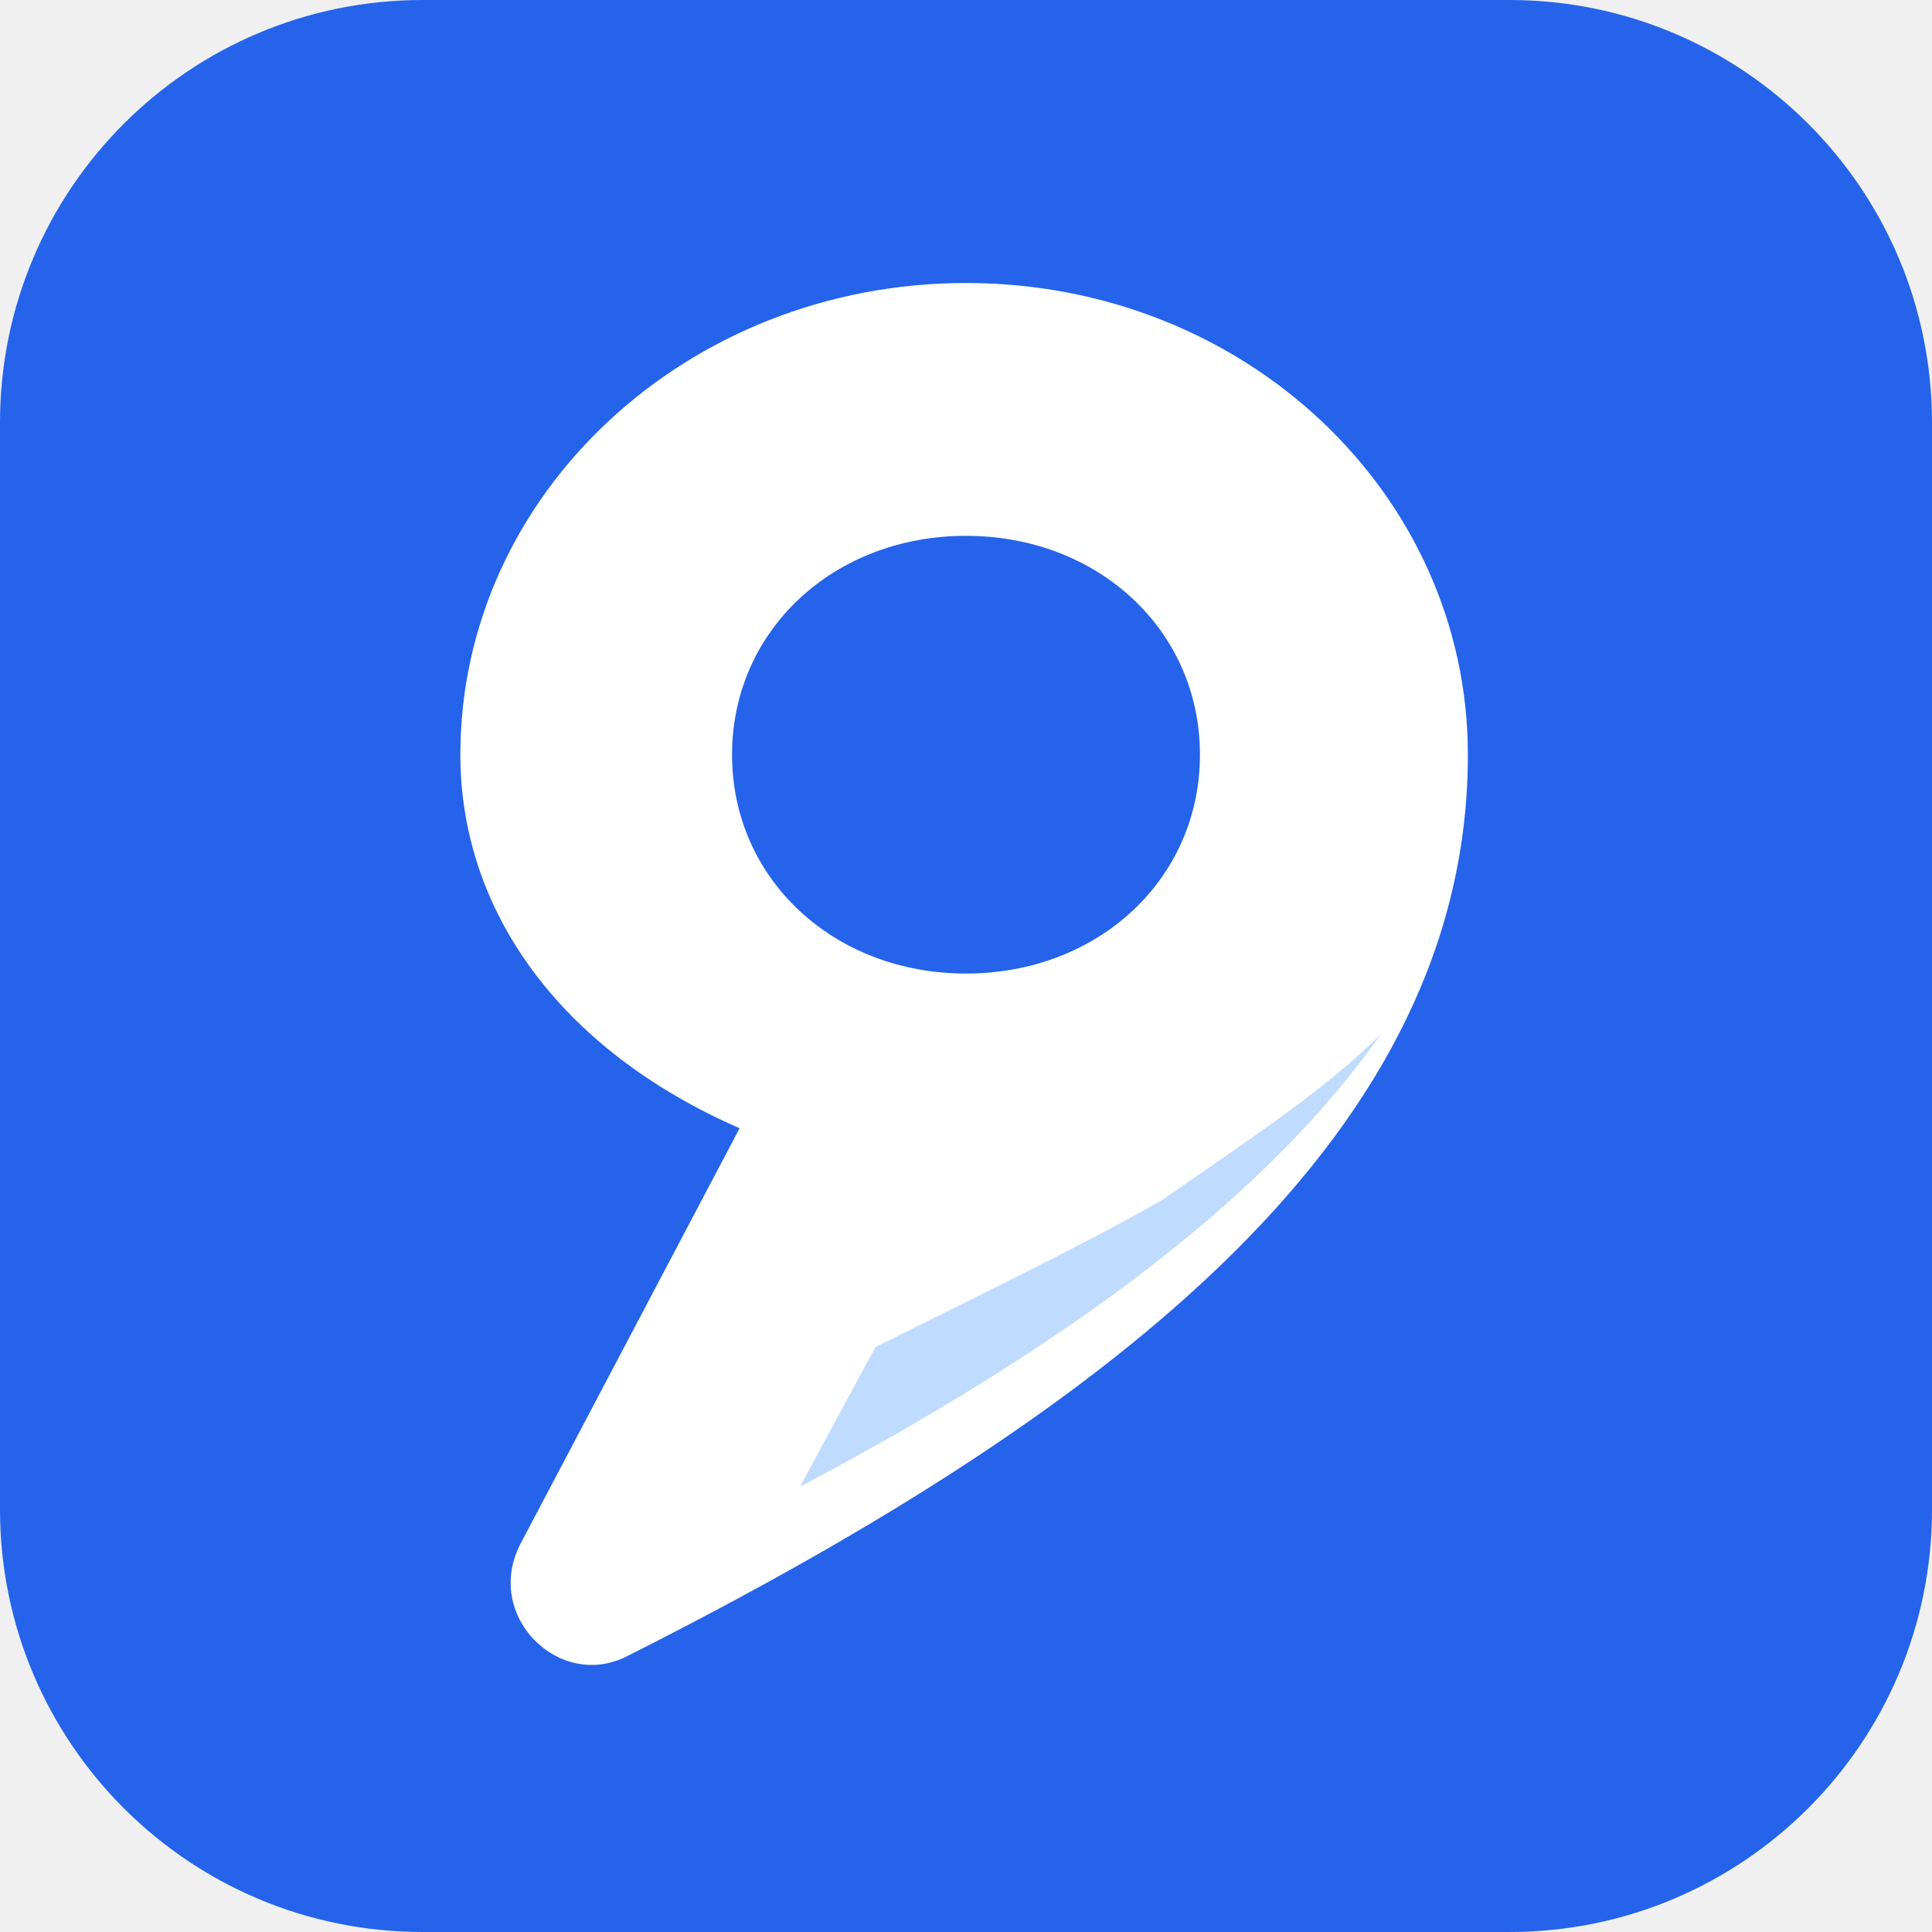
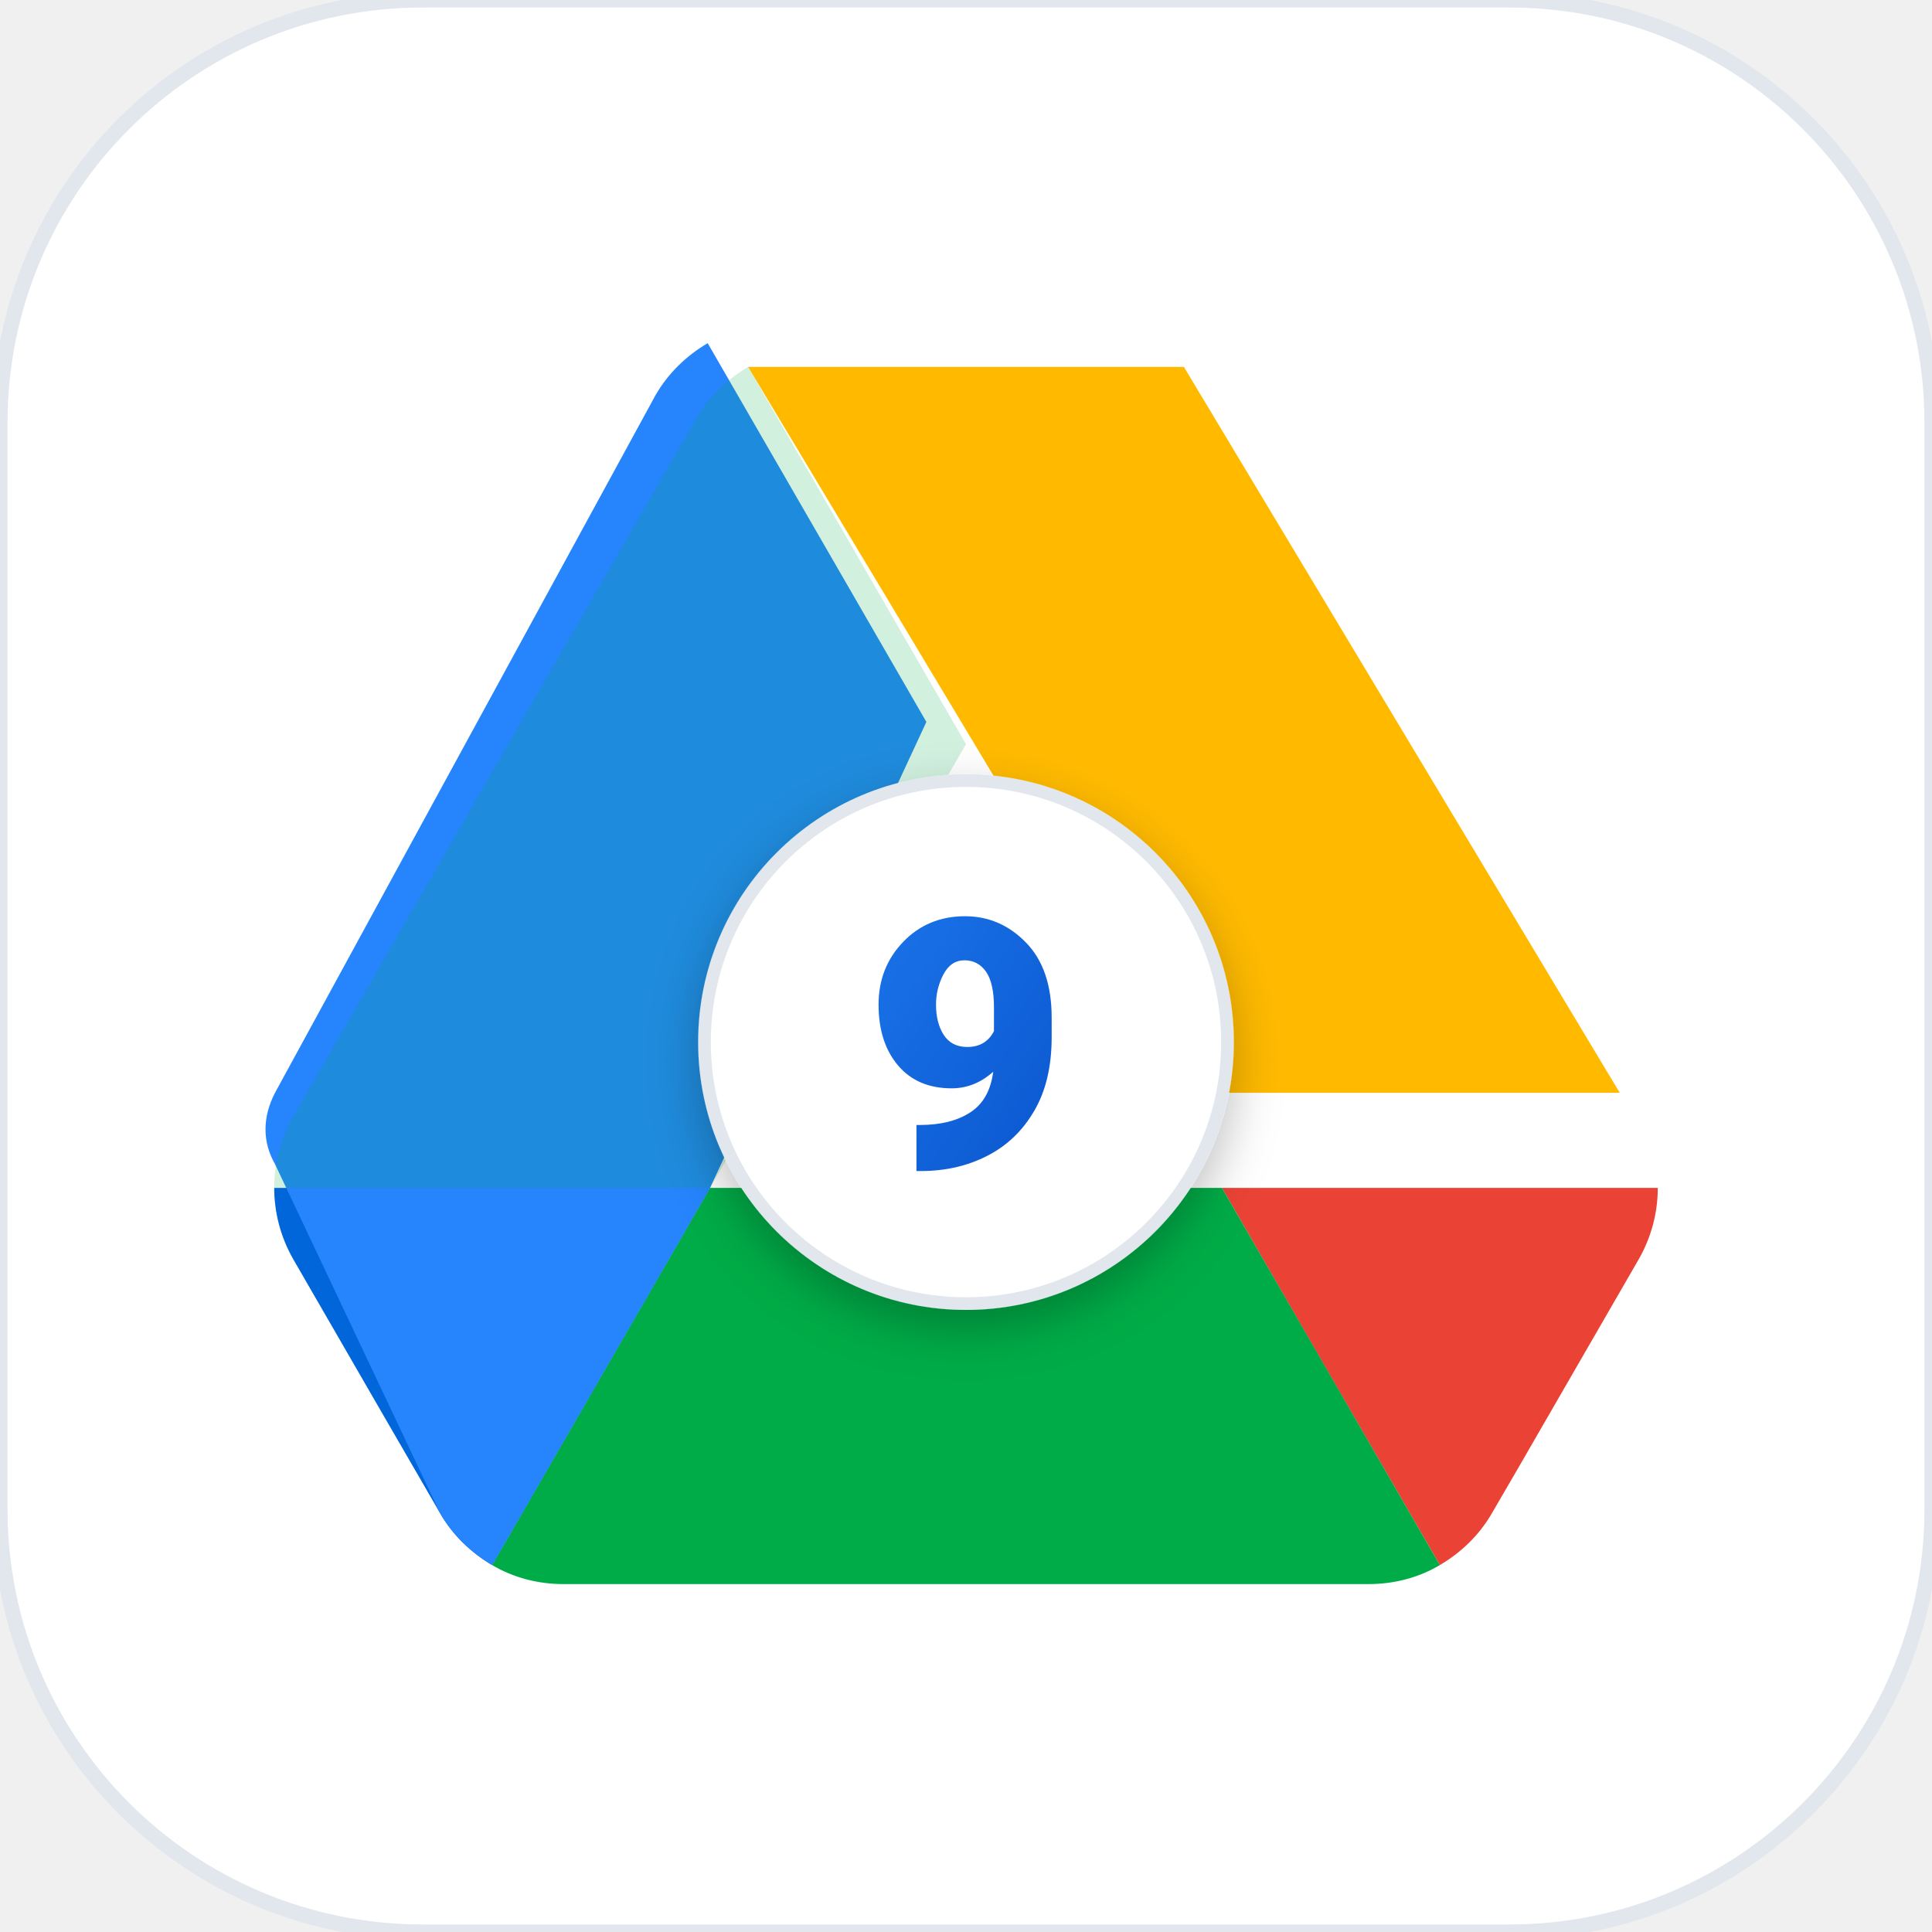
<svg xmlns="http://www.w3.org/2000/svg" viewBox="0 0 512 512" role="img" aria-label="9Drive">
-   <rect width="512" height="512" rx="112" fill="#2563eb" />
-   <path fill="#fff" d="M256 75c74 0 133 56 133 125 0 99-90 172-223 239-18 9-38-11-28-30l58-110c-48-21-74-58-74-99 0-69 60-125 134-125Zm0 67c-35 0-62 25-62 58s27 58 62 58 62-25 62-58-27-58-62-58Z" />
-   <path fill="#bfdbfe" d="M308 318c-21 12-46 24-76 39l-20 37c70-37 123-76 154-120-15 15-35 28-58 44Z" />
+   <rect width="512" height="512" rx="112" fill="#FFFFFF" stroke="#E2E7EE" stroke-width="4" />
+   <g transform="translate(72.67, 92.2) scale(4.2)">
+     <defs>
+       <filter id="pwaShadow512" x="-30%" y="-30%" width="160%" height="160%">
+         <feDropShadow dx="0" dy="1.2" stdDeviation="1.5" flood-opacity="0.25" flood-color="#000000" />
+       </filter>
+       <linearGradient id="pwaBlueGrad512" x1="0%" y1="0%" x2="100%" y2="100%">
+         <stop offset="0%" stop-color="#1A73E8" />
+         <stop offset="100%" stop-color="#0B57D0" />
+       </linearGradient>
+     </defs>
+     <path d="M29.9 1.2h27.5L84.9 47H57.4L29.9 1.2z" fill="#FFBA00" />
+     <path d="M73.55 76.8c1.35-.8 2.5-1.9 3.3-3.3l1.6-2.75 7.65-13.25c.8-1.4 1.2-2.95 1.2-4.5H59.8l5.85 10.15 7.9 13.65z" fill="#EA4335" />
+     <path d="M13.75 76.8c1.35.8 2.9 1.2 4.5 1.2h50.8c1.6 0 3.15-.4 4.5-1.2L59.8 53H27.5L13.75 76.8z" fill="#00AC47" />
+     <path d="M6.6 66.85l3.85 6.65c.8 1.4 1.95 2.5 3.3 3.3l13.75-23.8H0c0 1.55.4 3.1 1.2 4.5l5.4 9.35z" fill="#0066DA" />
+     <path d="M27.5 53l-13.75 23.8c-1.35-.8-2.5-1.9-3.3-3.3L.05 51.5c-.8-1.4-.8-2.95 0-4.5L24.05 3c.8-1.4 1.95-2.5 3.3-3.3l13.8 23.9L27.5 53z" fill="#2684FC" />
+     <path d="M43.65 25L29.9 1.2c-1.35.8-2.5 1.9-3.3 3.3l-25.4 44c-.8 1.4-1.2 2.95-1.2 4.5h27.5L43.65 25z" fill="#00AC47" opacity="0.18" />
+     <circle cx="43.65" cy="43.8" r="16.5" fill="#FFFFFF" stroke="#E2E7EE" stroke-width="0.8" filter="url(#pwaShadow512)" />
+     <text x="43.65" y="44.2" text-anchor="middle" dominant-baseline="central" font-family="'Product Sans', 'Google Sans', 'Roboto', 'Segoe UI', system-ui, sans-serif" font-size="22" font-weight="800" fill="url(#pwaBlueGrad512)">9</text>
+   </g>
</svg>
